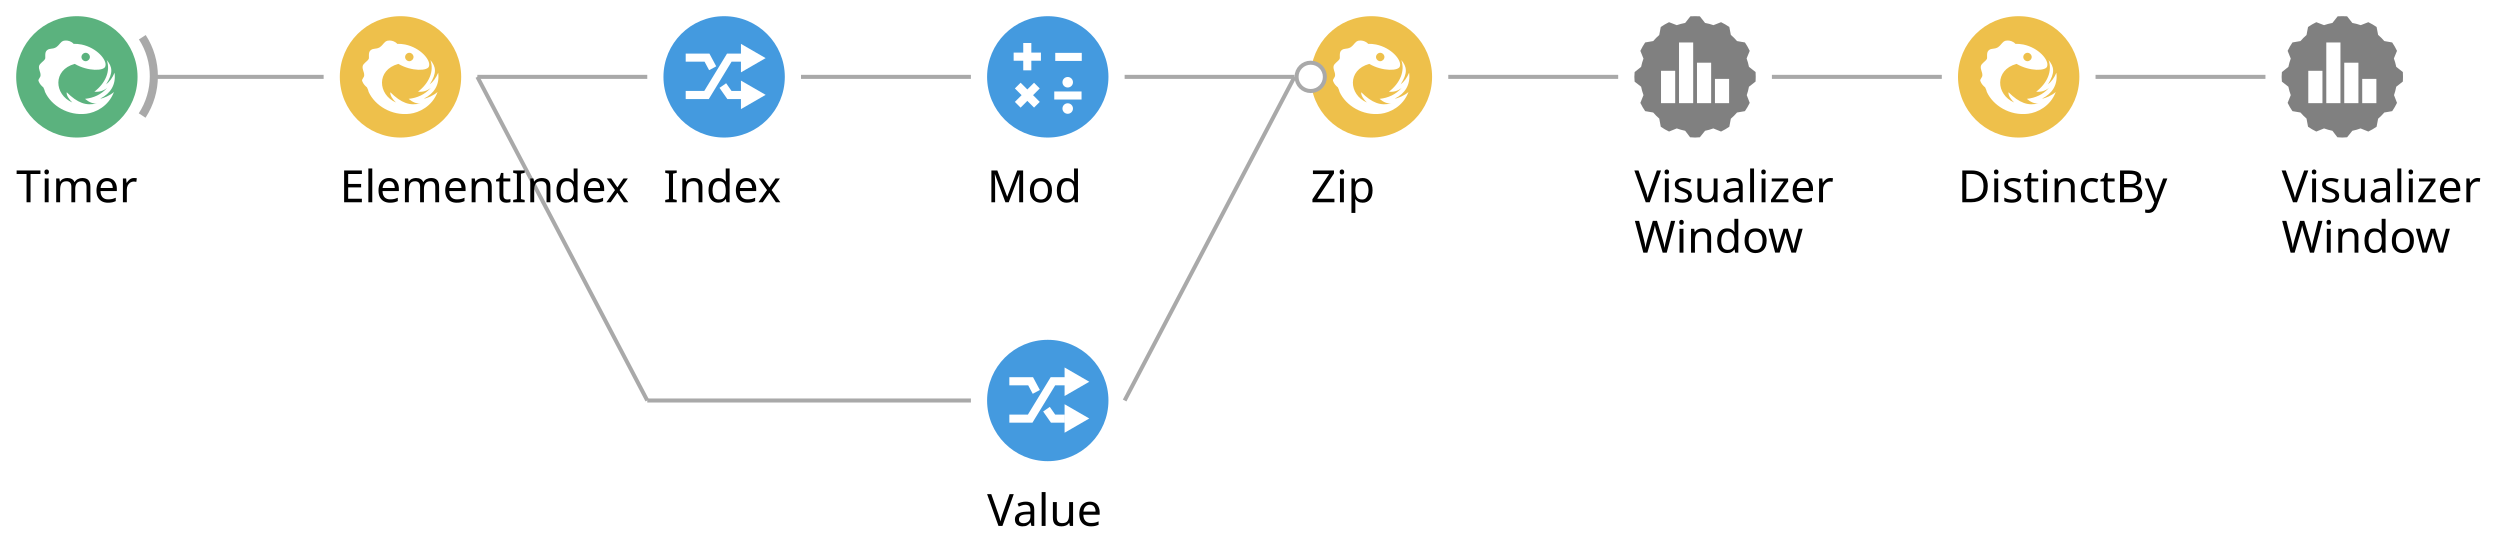
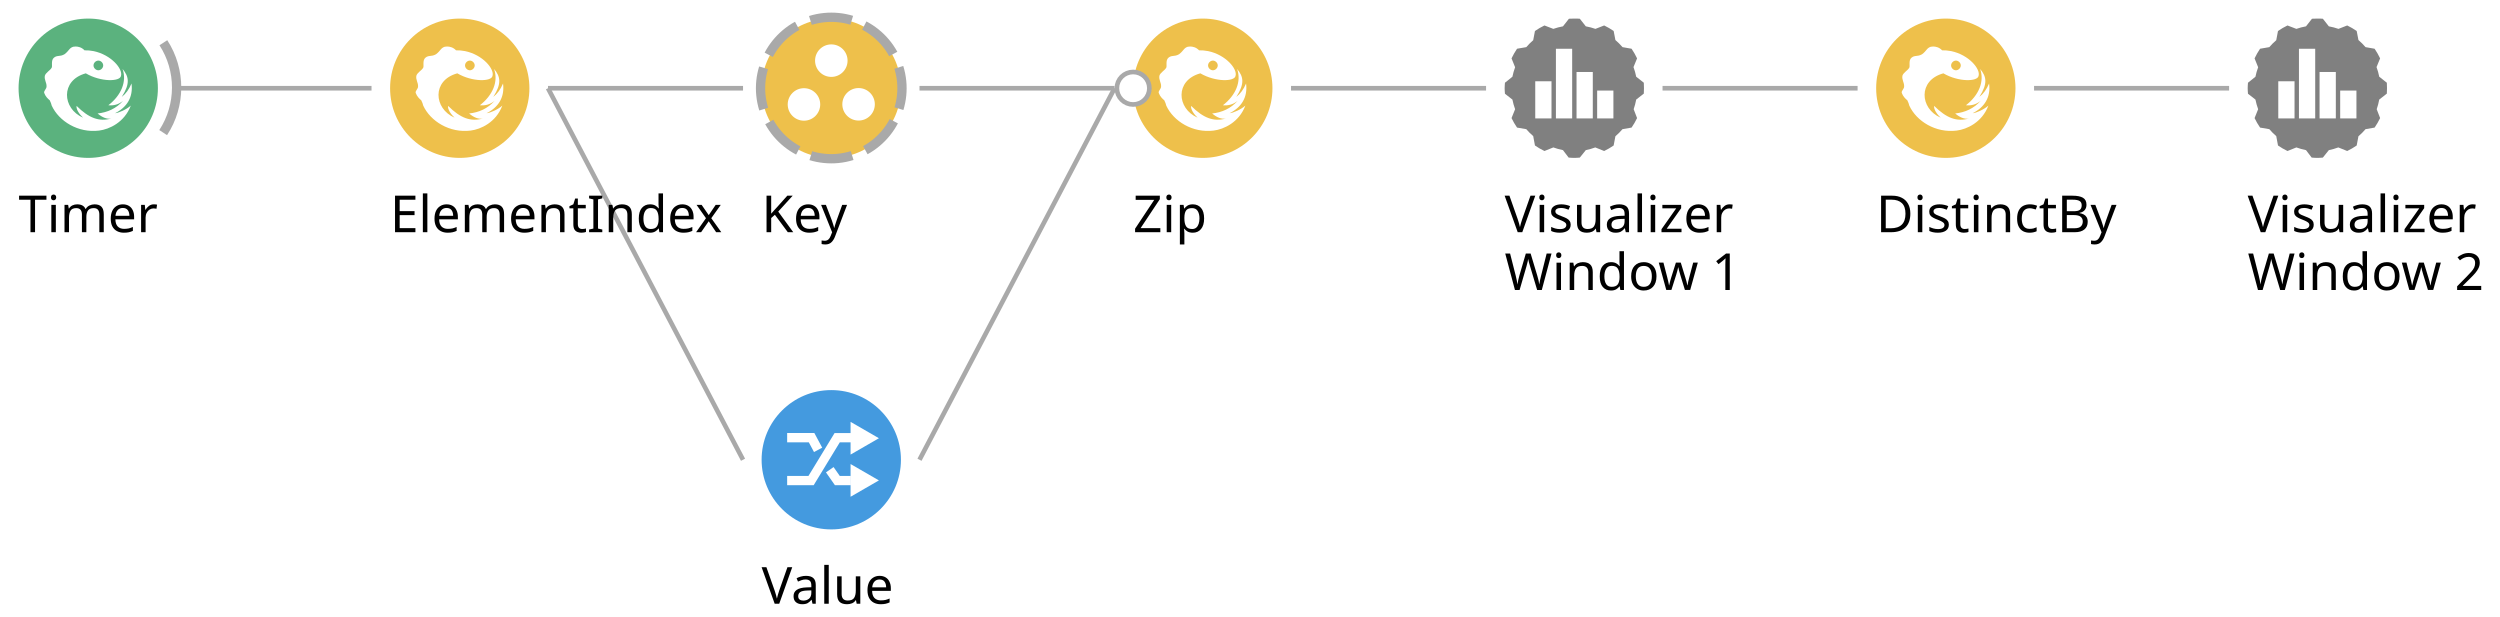
- <svg xmlns="http://www.w3.org/2000/svg" width="617.979" height="132.825" id="SvgGdi_output">
+ <svg xmlns="http://www.w3.org/2000/svg" width="538.333" height="132.825" id="SvgGdi_output">
  <style>text { fill: #000; } @media (prefers-color-scheme: dark) { text { fill: #eee; } }</style>
  <rect id="background" height="100.00%" style="fill:none;" width="100.00%" y="0.00" x="0.00" />
  <g style="shape-rendering:auto;" id="root_group">
-     <line y1="19.00" style="stroke:rgb(169,169,169);fill:none;stroke-linecap:butt;stroke-miterlimit:9;opacity:1;stroke-width:1;stroke-linejoin:miter;" id="2" x2="560.00" y2="19.00" x1="518.00" />
-     <line y1="19.00" style="stroke:rgb(169,169,169);fill:none;stroke-linecap:butt;stroke-miterlimit:9;opacity:1;stroke-width:1;stroke-linejoin:miter;" id="3" x2="480.00" y2="19.00" x1="438.00" />
-     <line y1="19.00" style="stroke:rgb(169,169,169);fill:none;stroke-linecap:butt;stroke-miterlimit:9;opacity:1;stroke-width:1;stroke-linejoin:miter;" id="4" x2="400.00" y2="19.00" x1="358.00" />
-     <line y1="19.00" style="stroke:rgb(169,169,169);fill:none;stroke-linecap:butt;stroke-miterlimit:9;opacity:1;stroke-width:1;stroke-linejoin:miter;" id="5" x2="320.00" y2="19.00" x1="278.00" />
-     <line y1="99.00" style="stroke:rgb(169,169,169);fill:none;stroke-linecap:butt;stroke-miterlimit:9;opacity:1;stroke-width:1;stroke-linejoin:miter;" id="6" x2="320.00" y2="19.00" x1="278.00" />
-     <line y1="19.00" style="stroke:rgb(169,169,169);fill:none;stroke-linecap:butt;stroke-miterlimit:9;opacity:1;stroke-width:1;stroke-linejoin:miter;" id="7" x2="240.00" y2="19.00" x1="198.00" />
-     <line y1="99.00" style="stroke:rgb(169,169,169);fill:none;stroke-linecap:butt;stroke-miterlimit:9;opacity:1;stroke-width:1;stroke-linejoin:miter;" id="8" x2="240.00" y2="99.00" x1="198.00" />
-     <line y1="19.00" style="stroke:rgb(169,169,169);fill:none;stroke-linecap:butt;stroke-miterlimit:9;opacity:1;stroke-width:1;stroke-linejoin:miter;" id="9" x2="160.00" y2="19.00" x1="118.00" />
-     <line y1="19.00" style="stroke:rgb(169,169,169);fill:none;stroke-linecap:butt;stroke-miterlimit:9;opacity:1;stroke-width:1;stroke-linejoin:miter;" id="10" x2="160.00" y2="99.00" x1="118.00" />
-     <line y1="19.00" style="stroke:rgb(169,169,169);fill:none;stroke-linecap:butt;stroke-miterlimit:9;opacity:1;stroke-width:1;stroke-linejoin:miter;" id="11" x2="80.00" y2="19.00" x1="38.00" />
-     <path d="M 15 0 C 15.401 0 15.794 0 16.187 0.033 L 17.476 1.671 C 18.195 1.804 18.878 1.977 19.552 2.218 L 21.429 1.483 C 22.14 1.823 22.829 2.227 23.473 2.67 L 23.849 4.621 C 24.395 5.087 24.913 5.605 25.379 6.151 L 27.33 6.494 C 27.773 7.138 28.177 7.861 28.517 8.571 L 27.746 10.448 C 27.987 11.122 28.196 11.805 28.329 12.523 L 29.967 13.813 C 29.998 14.206 30 14.599 30 15 30 15.392 29.997 15.769 29.967 16.154 L 28.329 17.44 C 28.198 18.146 28.017 18.852 27.782 19.516 L 28.517 21.429 C 28.176 22.143 27.775 22.826 27.33 23.473 L 25.379 23.813 C 24.913 24.358 24.395 24.877 23.849 25.342 L 23.473 27.33 C 22.828 27.774 22.14 28.177 21.429 28.517 L 19.516 27.746 C 18.851 27.982 18.184 28.198 17.476 28.329 L 16.187 29.934 C 15.793 29.965 15.401 30 15 30 14.599 30 14.173 29.966 13.78 29.934 L 12.56 28.329 C 11.862 28.2 11.141 27.977 10.484 27.746 L 8.571 28.517 C 7.856 28.176 7.174 27.776 6.527 27.33 L 6.151 25.306 C 5.617 24.848 5.114 24.348 4.658 23.813 L 2.67 23.473 C 2.225 22.826 1.824 22.143 1.483 21.429 L 2.254 19.516 C 2.023 18.859 1.8 18.138 1.671 17.44 L 0.066 16.187 C 0.035 15.794 -9.272993E-05 15.401 -9.272993E-05 15 -9.272993E-05 14.599 0.035 14.206 0.066 13.813 L 1.671 12.524 C 1.802 11.816 2.019 11.149 2.254 10.484 L 1.483 8.571 C 1.823 7.861 2.227 7.138 2.67 6.494 L 4.658 6.151 C 5.114 5.616 5.617 5.116 6.151 4.658 L 6.527 2.67 C 7.174 2.225 7.857 1.824 8.571 1.483 L 10.484 2.218 C 11.148 1.983 11.854 1.802 12.56 1.671 L 13.846 0.033 C 14.231 0.003 14.608 -0 15 -0 z " style="stroke:none;fill-rule:evenodd;opacity:1;fill:rgb(128,128,128);" transform="matrix(1.00 0.00 0.00 1.00 564.00 4.00 ) " id="44" />
-     <rect id="51" height="8.00" style="stroke:none;opacity:1;fill:rgb(255,255,255);" transform="matrix(1.00 0.00 0.00 1.00 564.00 4.00 ) " width="3.50" y="13.50" x="6.59" />
-     <rect id="52" height="15.00" style="stroke:none;opacity:1;fill:rgb(255,255,255);" transform="matrix(1.00 0.00 0.00 1.00 564.00 4.00 ) " width="3.50" y="6.50" x="11.04" />
-     <rect id="53" height="10.00" style="stroke:none;opacity:1;fill:rgb(255,255,255);" transform="matrix(1.00 0.00 0.00 1.00 564.00 4.00 ) " width="3.50" y="11.50" x="15.48" />
-     <rect id="54" height="6.00" style="stroke:none;opacity:1;fill:rgb(255,255,255);" transform="matrix(1.00 0.00 0.00 1.00 564.00 4.00 ) " width="3.50" y="15.50" x="19.92" />
-     <text id="55" transform="matrix(1.00 0.00 0.00 1.00 0.00 0.00 ) " x="564.00px" y="39.00px" style="stroke:none;clip-path:url(#57_text_clipper);font-family:Microsoft Sans Serif;font-size:8.25pt;opacity:1;">
-       <tspan dy="8.25pt" id="59">Visualizer</tspan>
+     <line y1="19.00" style="stroke:rgb(169,169,169);fill:none;stroke-linecap:butt;stroke-miterlimit:9;opacity:1;stroke-width:1;stroke-linejoin:miter;" id="2" x2="480.00" y2="19.00" x1="438.00" />
+     <line y1="19.00" style="stroke:rgb(169,169,169);fill:none;stroke-linecap:butt;stroke-miterlimit:9;opacity:1;stroke-width:1;stroke-linejoin:miter;" id="3" x2="400.00" y2="19.00" x1="358.00" />
+     <line y1="19.00" style="stroke:rgb(169,169,169);fill:none;stroke-linecap:butt;stroke-miterlimit:9;opacity:1;stroke-width:1;stroke-linejoin:miter;" id="4" x2="320.00" y2="19.00" x1="278.00" />
+     <line y1="19.00" style="stroke:rgb(169,169,169);fill:none;stroke-linecap:butt;stroke-miterlimit:9;opacity:1;stroke-width:1;stroke-linejoin:miter;" id="5" x2="240.00" y2="19.00" x1="198.00" />
+     <line y1="99.00" style="stroke:rgb(169,169,169);fill:none;stroke-linecap:butt;stroke-miterlimit:9;opacity:1;stroke-width:1;stroke-linejoin:miter;" id="6" x2="240.00" y2="19.00" x1="198.00" />
+     <line y1="19.00" style="stroke:rgb(169,169,169);fill:none;stroke-linecap:butt;stroke-miterlimit:9;opacity:1;stroke-width:1;stroke-linejoin:miter;" id="7" x2="160.00" y2="19.00" x1="118.00" />
+     <line y1="19.00" style="stroke:rgb(169,169,169);fill:none;stroke-linecap:butt;stroke-miterlimit:9;opacity:1;stroke-width:1;stroke-linejoin:miter;" id="8" x2="160.00" y2="99.00" x1="118.00" />
+     <line y1="19.00" style="stroke:rgb(169,169,169);fill:none;stroke-linecap:butt;stroke-miterlimit:9;opacity:1;stroke-width:1;stroke-linejoin:miter;" id="9" x2="80.00" y2="19.00" x1="38.00" />
+     <path d="M 15 0 C 15.401 0 15.794 0 16.187 0.033 L 17.476 1.671 C 18.195 1.804 18.878 1.977 19.552 2.218 L 21.429 1.483 C 22.14 1.823 22.829 2.227 23.473 2.67 L 23.849 4.621 C 24.395 5.087 24.913 5.605 25.379 6.151 L 27.33 6.494 C 27.773 7.138 28.177 7.861 28.517 8.571 L 27.746 10.448 C 27.987 11.122 28.196 11.805 28.329 12.523 L 29.967 13.813 C 29.998 14.206 30 14.599 30 15 30 15.392 29.997 15.769 29.967 16.154 L 28.329 17.44 C 28.198 18.146 28.017 18.852 27.782 19.516 L 28.517 21.429 C 28.176 22.143 27.775 22.826 27.33 23.473 L 25.379 23.813 C 24.913 24.358 24.395 24.877 23.849 25.342 L 23.473 27.33 C 22.828 27.774 22.14 28.177 21.429 28.517 L 19.516 27.746 C 18.851 27.982 18.184 28.198 17.476 28.329 L 16.187 29.934 C 15.793 29.965 15.401 30 15 30 14.599 30 14.173 29.966 13.78 29.934 L 12.56 28.329 C 11.862 28.2 11.141 27.977 10.484 27.746 L 8.571 28.517 C 7.856 28.176 7.174 27.776 6.527 27.33 L 6.151 25.306 C 5.617 24.848 5.114 24.348 4.658 23.813 L 2.67 23.473 C 2.225 22.826 1.824 22.143 1.483 21.429 L 2.254 19.516 C 2.023 18.859 1.8 18.138 1.671 17.44 L 0.066 16.187 C 0.035 15.794 -9.272993E-05 15.401 -9.272993E-05 15 -9.272993E-05 14.599 0.035 14.206 0.066 13.813 L 1.671 12.524 C 1.802 11.816 2.019 11.149 2.254 10.484 L 1.483 8.571 C 1.823 7.861 2.227 7.138 2.67 6.494 L 4.658 6.151 C 5.114 5.616 5.617 5.116 6.151 4.658 L 6.527 2.67 C 7.174 2.225 7.857 1.824 8.571 1.483 L 10.484 2.218 C 11.148 1.983 11.854 1.802 12.56 1.671 L 13.846 0.033 C 14.231 0.003 14.608 -0 15 -0 z " style="stroke:none;fill-rule:evenodd;opacity:1;fill:rgb(128,128,128);" transform="matrix(1.00 0.00 0.00 1.00 484.00 4.00 ) " id="42" />
+     <rect id="49" height="8.00" style="stroke:none;opacity:1;fill:rgb(255,255,255);" transform="matrix(1.00 0.00 0.00 1.00 484.00 4.00 ) " width="3.50" y="13.50" x="6.59" />
+     <rect id="50" height="15.00" style="stroke:none;opacity:1;fill:rgb(255,255,255);" transform="matrix(1.00 0.00 0.00 1.00 484.00 4.00 ) " width="3.50" y="6.50" x="11.04" />
+     <rect id="51" height="10.00" style="stroke:none;opacity:1;fill:rgb(255,255,255);" transform="matrix(1.00 0.00 0.00 1.00 484.00 4.00 ) " width="3.50" y="11.50" x="15.48" />
+     <rect id="52" height="6.00" style="stroke:none;opacity:1;fill:rgb(255,255,255);" transform="matrix(1.00 0.00 0.00 1.00 484.00 4.00 ) " width="3.50" y="15.50" x="19.92" />
+     <text id="53" transform="matrix(1.00 0.00 0.00 1.00 0.00 0.00 ) " x="484.00px" y="39.00px" style="stroke:none;clip-path:url(#55_text_clipper);font-family:Microsoft Sans Serif;font-size:8.25pt;opacity:1;">
+       <tspan dy="8.25pt" id="57">Visualizer</tspan>
    </text>
-     <text id="61" transform="matrix(1.00 0.00 0.00 1.00 0.00 0.00 ) " x="564.00px" y="51.45px" style="stroke:none;clip-path:url(#63_text_clipper);font-family:Microsoft Sans Serif;font-size:8.25pt;opacity:1;">
-       <tspan dy="8.25pt" id="65">Window</tspan>
+     <text id="59" transform="matrix(1.00 0.00 0.00 1.00 0.00 0.00 ) " x="484.00px" y="51.45px" style="stroke:none;clip-path:url(#61_text_clipper);font-family:Microsoft Sans Serif;font-size:8.25pt;opacity:1;">
+       <tspan dy="8.25pt" id="63">Window 2</tspan>
    </text>
-     <ellipse id="69" cy="15.00" cx="15.00" transform="matrix(1.00 0.00 0.00 1.00 484.00 4.00 ) " rx="15.00" ry="15.00" style="stroke:none;opacity:1;fill:rgb(238,192,75);" />
-     <path d="M 12.246 6.014 12.246 6.02 C 12.058 6.02 11.895 6.04 11.767 6.066 10.869 6.353 10.896 6.934 9.877 7.686 8.863 8.264 8.353 7.82 7.615 8.42 6.878 9.016 7.393 10.383 7.084 10.648 6.777 11.18 5.826 11.655 5.652 12.326 5.509 13.185 6.042 13.797 6.021 14.533 6.083 15.146 5.411 15.495 5.508 15.992 5.797 16.804 6.354 17.292 6.617 17.518 6.663 17.55 6.7 17.599 6.715 17.602 6.791 17.792 6.859 17.986 6.955 18.166 6.95 18.14 6.949 18.114 6.943 18.088 6.998 18.305 7.055 18.524 7.133 18.738 8.683 22.099 12.814 24.686 17.342 24.117 19.541 23.848 22.824 22.332 24.166 18.738 23.22 19.587 21.532 20.324 20.777 20.381 23.33 19.105 24.707 16.937 24.32 13.975 23.792 15.233 23.093 16.201 22.221 16.865 24.075 13.976 23.757 12.481 22.385 10.84 23.366 13.539 22.097 16.534 19.332 18.664 20.452 18.785 21.517 18.516 22.502 17.713 21.013 19.374 19.15 20.208 17.014 20.436 18.034 21.303 19.018 21.695 19.959 21.527 17.345 22.249 15.155 21.454 12.49 18.801 12.351 19.515 13.105 20.628 13.883 21.338 9.373 19.383 8.976 13.296 14.469 11.793 14.472 11.793 14.475 11.794 14.478 11.793 17.75 13.707 21.865 13.581 22.051 12.344 22.509 10.861 19.965 7.805 16.162 7.008 15.462 6.871 14.792 6.817 14.154 6.836 14.167 6.836 14.179 6.836 14.191 6.826 13.584 6.177 12.81 6.012 12.246 6.014 z M 17.178 9.047 C 17.724 9.047 18.223 9.544 18.223 10.09 18.223 10.636 17.724 11.133 17.178 11.133 16.632 11.133 16.135 10.636 16.135 10.09 16.135 9.544 16.632 9.047 17.178 9.047 z " style="stroke:none;fill-rule:evenodd;opacity:1;fill:rgb(255,255,255);" transform="matrix(1.00 0.00 0.00 1.00 484.00 4.00 ) " id="72" />
-     <text id="73" transform="matrix(1.00 0.00 0.00 1.00 0.00 0.00 ) " x="484.00px" y="39.00px" style="stroke:none;clip-path:url(#75_text_clipper);font-family:Microsoft Sans Serif;font-size:8.25pt;opacity:1;">
-       <tspan dy="8.25pt" id="77">DistinctBy</tspan>
+     <ellipse id="67" cy="15.00" cx="15.00" transform="matrix(1.00 0.00 0.00 1.00 404.00 4.00 ) " rx="15.00" ry="15.00" style="stroke:none;opacity:1;fill:rgb(238,192,75);" />
+     <path d="M 12.246 6.014 12.246 6.02 C 12.058 6.02 11.895 6.04 11.767 6.066 10.869 6.353 10.896 6.934 9.877 7.686 8.863 8.264 8.353 7.82 7.615 8.42 6.878 9.016 7.393 10.383 7.084 10.648 6.777 11.18 5.826 11.655 5.652 12.326 5.509 13.185 6.042 13.797 6.021 14.533 6.083 15.146 5.411 15.495 5.508 15.992 5.797 16.804 6.354 17.292 6.617 17.518 6.663 17.55 6.7 17.599 6.715 17.602 6.791 17.792 6.859 17.986 6.955 18.166 6.95 18.14 6.949 18.114 6.943 18.088 6.998 18.305 7.055 18.524 7.133 18.738 8.683 22.099 12.814 24.686 17.342 24.117 19.541 23.848 22.824 22.332 24.166 18.738 23.22 19.587 21.532 20.324 20.777 20.381 23.33 19.105 24.707 16.937 24.32 13.975 23.792 15.233 23.093 16.201 22.221 16.865 24.075 13.976 23.757 12.481 22.385 10.84 23.366 13.539 22.097 16.534 19.332 18.664 20.452 18.785 21.517 18.516 22.502 17.713 21.013 19.374 19.15 20.208 17.014 20.436 18.034 21.303 19.018 21.695 19.959 21.527 17.345 22.249 15.155 21.454 12.49 18.801 12.351 19.515 13.105 20.628 13.883 21.338 9.373 19.383 8.976 13.296 14.469 11.793 14.472 11.793 14.475 11.794 14.478 11.793 17.75 13.707 21.865 13.581 22.051 12.344 22.509 10.861 19.965 7.805 16.162 7.008 15.462 6.871 14.792 6.817 14.154 6.836 14.167 6.836 14.179 6.836 14.191 6.826 13.584 6.177 12.81 6.012 12.246 6.014 z M 17.178 9.047 C 17.724 9.047 18.223 9.544 18.223 10.09 18.223 10.636 17.724 11.133 17.178 11.133 16.632 11.133 16.135 10.636 16.135 10.09 16.135 9.544 16.632 9.047 17.178 9.047 z " style="stroke:none;fill-rule:evenodd;opacity:1;fill:rgb(255,255,255);" transform="matrix(1.00 0.00 0.00 1.00 404.00 4.00 ) " id="70" />
+     <text id="71" transform="matrix(1.00 0.00 0.00 1.00 0.00 0.00 ) " x="404.00px" y="39.00px" style="stroke:none;clip-path:url(#73_text_clipper);font-family:Microsoft Sans Serif;font-size:8.25pt;opacity:1;">
+       <tspan dy="8.25pt" id="75">DistinctBy</tspan>
    </text>
-     <path d="M 15 0 C 15.401 0 15.794 0 16.187 0.033 L 17.476 1.671 C 18.195 1.804 18.878 1.977 19.552 2.218 L 21.429 1.483 C 22.14 1.823 22.829 2.227 23.473 2.67 L 23.849 4.621 C 24.395 5.087 24.913 5.605 25.379 6.151 L 27.33 6.494 C 27.773 7.138 28.177 7.861 28.517 8.571 L 27.746 10.448 C 27.987 11.122 28.196 11.805 28.329 12.523 L 29.967 13.813 C 29.998 14.206 30 14.599 30 15 30 15.392 29.997 15.769 29.967 16.154 L 28.329 17.44 C 28.198 18.146 28.017 18.852 27.782 19.516 L 28.517 21.429 C 28.176 22.143 27.775 22.826 27.33 23.473 L 25.379 23.813 C 24.913 24.358 24.395 24.877 23.849 25.342 L 23.473 27.33 C 22.828 27.774 22.14 28.177 21.429 28.517 L 19.516 27.746 C 18.851 27.982 18.184 28.198 17.476 28.329 L 16.187 29.934 C 15.793 29.965 15.401 30 15 30 14.599 30 14.173 29.966 13.78 29.934 L 12.56 28.329 C 11.862 28.2 11.141 27.977 10.484 27.746 L 8.571 28.517 C 7.856 28.176 7.174 27.776 6.527 27.33 L 6.151 25.306 C 5.617 24.848 5.114 24.348 4.658 23.813 L 2.67 23.473 C 2.225 22.826 1.824 22.143 1.483 21.429 L 2.254 19.516 C 2.023 18.859 1.8 18.138 1.671 17.44 L 0.066 16.187 C 0.035 15.794 -9.272993E-05 15.401 -9.272993E-05 15 -9.272993E-05 14.599 0.035 14.206 0.066 13.813 L 1.671 12.524 C 1.802 11.816 2.019 11.149 2.254 10.484 L 1.483 8.571 C 1.823 7.861 2.227 7.138 2.67 6.494 L 4.658 6.151 C 5.114 5.616 5.617 5.116 6.151 4.658 L 6.527 2.67 C 7.174 2.225 7.857 1.824 8.571 1.483 L 10.484 2.218 C 11.148 1.983 11.854 1.802 12.56 1.671 L 13.846 0.033 C 14.231 0.003 14.608 -0 15 -0 z " style="stroke:none;fill-rule:evenodd;opacity:1;fill:rgb(128,128,128);" transform="matrix(1.00 0.00 0.00 1.00 404.00 4.00 ) " id="79" />
-     <rect id="80" height="8.00" style="stroke:none;opacity:1;fill:rgb(255,255,255);" transform="matrix(1.00 0.00 0.00 1.00 404.00 4.00 ) " width="3.50" y="13.50" x="6.59" />
-     <rect id="81" height="15.00" style="stroke:none;opacity:1;fill:rgb(255,255,255);" transform="matrix(1.00 0.00 0.00 1.00 404.00 4.00 ) " width="3.50" y="6.50" x="11.04" />
-     <rect id="82" height="10.00" style="stroke:none;opacity:1;fill:rgb(255,255,255);" transform="matrix(1.00 0.00 0.00 1.00 404.00 4.00 ) " width="3.50" y="11.50" x="15.48" />
-     <rect id="83" height="6.00" style="stroke:none;opacity:1;fill:rgb(255,255,255);" transform="matrix(1.00 0.00 0.00 1.00 404.00 4.00 ) " width="3.50" y="15.50" x="19.92" />
-     <text id="84" transform="matrix(1.00 0.00 0.00 1.00 0.00 0.00 ) " x="404.00px" y="39.00px" style="stroke:none;clip-path:url(#86_text_clipper);font-family:Microsoft Sans Serif;font-size:8.25pt;opacity:1;">
-       <tspan dy="8.25pt" id="88">Visualizer</tspan>
+     <path d="M 15 0 C 15.401 0 15.794 0 16.187 0.033 L 17.476 1.671 C 18.195 1.804 18.878 1.977 19.552 2.218 L 21.429 1.483 C 22.14 1.823 22.829 2.227 23.473 2.67 L 23.849 4.621 C 24.395 5.087 24.913 5.605 25.379 6.151 L 27.33 6.494 C 27.773 7.138 28.177 7.861 28.517 8.571 L 27.746 10.448 C 27.987 11.122 28.196 11.805 28.329 12.523 L 29.967 13.813 C 29.998 14.206 30 14.599 30 15 30 15.392 29.997 15.769 29.967 16.154 L 28.329 17.44 C 28.198 18.146 28.017 18.852 27.782 19.516 L 28.517 21.429 C 28.176 22.143 27.775 22.826 27.33 23.473 L 25.379 23.813 C 24.913 24.358 24.395 24.877 23.849 25.342 L 23.473 27.33 C 22.828 27.774 22.14 28.177 21.429 28.517 L 19.516 27.746 C 18.851 27.982 18.184 28.198 17.476 28.329 L 16.187 29.934 C 15.793 29.965 15.401 30 15 30 14.599 30 14.173 29.966 13.78 29.934 L 12.56 28.329 C 11.862 28.2 11.141 27.977 10.484 27.746 L 8.571 28.517 C 7.856 28.176 7.174 27.776 6.527 27.33 L 6.151 25.306 C 5.617 24.848 5.114 24.348 4.658 23.813 L 2.67 23.473 C 2.225 22.826 1.824 22.143 1.483 21.429 L 2.254 19.516 C 2.023 18.859 1.8 18.138 1.671 17.44 L 0.066 16.187 C 0.035 15.794 -9.272993E-05 15.401 -9.272993E-05 15 -9.272993E-05 14.599 0.035 14.206 0.066 13.813 L 1.671 12.524 C 1.802 11.816 2.019 11.149 2.254 10.484 L 1.483 8.571 C 1.823 7.861 2.227 7.138 2.67 6.494 L 4.658 6.151 C 5.114 5.616 5.617 5.116 6.151 4.658 L 6.527 2.67 C 7.174 2.225 7.857 1.824 8.571 1.483 L 10.484 2.218 C 11.148 1.983 11.854 1.802 12.56 1.671 L 13.846 0.033 C 14.231 0.003 14.608 -0 15 -0 z " style="stroke:none;fill-rule:evenodd;opacity:1;fill:rgb(128,128,128);" transform="matrix(1.00 0.00 0.00 1.00 324.00 4.00 ) " id="77" />
+     <rect id="78" height="8.00" style="stroke:none;opacity:1;fill:rgb(255,255,255);" transform="matrix(1.00 0.00 0.00 1.00 324.00 4.00 ) " width="3.50" y="13.50" x="6.59" />
+     <rect id="79" height="15.00" style="stroke:none;opacity:1;fill:rgb(255,255,255);" transform="matrix(1.00 0.00 0.00 1.00 324.00 4.00 ) " width="3.50" y="6.50" x="11.04" />
+     <rect id="80" height="10.00" style="stroke:none;opacity:1;fill:rgb(255,255,255);" transform="matrix(1.00 0.00 0.00 1.00 324.00 4.00 ) " width="3.50" y="11.50" x="15.48" />
+     <rect id="81" height="6.00" style="stroke:none;opacity:1;fill:rgb(255,255,255);" transform="matrix(1.00 0.00 0.00 1.00 324.00 4.00 ) " width="3.50" y="15.50" x="19.92" />
+     <text id="82" transform="matrix(1.00 0.00 0.00 1.00 0.00 0.00 ) " x="324.00px" y="39.00px" style="stroke:none;clip-path:url(#84_text_clipper);font-family:Microsoft Sans Serif;font-size:8.25pt;opacity:1;">
+       <tspan dy="8.25pt" id="86">Visualizer</tspan>
    </text>
-     <text id="90" transform="matrix(1.00 0.00 0.00 1.00 0.00 0.00 ) " x="404.00px" y="51.45px" style="stroke:none;clip-path:url(#92_text_clipper);font-family:Microsoft Sans Serif;font-size:8.25pt;opacity:1;">
-       <tspan dy="8.25pt" id="94">Window</tspan>
+     <text id="88" transform="matrix(1.00 0.00 0.00 1.00 0.00 0.00 ) " x="324.00px" y="51.45px" style="stroke:none;clip-path:url(#90_text_clipper);font-family:Microsoft Sans Serif;font-size:8.25pt;opacity:1;">
+       <tspan dy="8.25pt" id="92">Window 1</tspan>
    </text>
-     <ellipse id="96" cy="15.00" cx="15.00" transform="matrix(1.00 0.00 0.00 1.00 324.00 4.00 ) " rx="15.00" ry="15.00" style="stroke:none;opacity:1;fill:rgb(238,192,75);" />
-     <path d="M 12.246 6.014 12.246 6.02 C 12.058 6.02 11.895 6.04 11.767 6.066 10.869 6.353 10.896 6.934 9.877 7.686 8.863 8.264 8.353 7.82 7.615 8.42 6.878 9.016 7.393 10.383 7.084 10.648 6.777 11.18 5.826 11.655 5.652 12.326 5.509 13.185 6.042 13.797 6.021 14.533 6.083 15.146 5.411 15.495 5.508 15.992 5.797 16.804 6.354 17.292 6.617 17.518 6.663 17.55 6.7 17.599 6.715 17.602 6.791 17.792 6.859 17.986 6.955 18.166 6.95 18.14 6.949 18.114 6.943 18.088 6.998 18.305 7.055 18.524 7.133 18.738 8.683 22.099 12.814 24.686 17.342 24.117 19.541 23.848 22.824 22.332 24.166 18.738 23.22 19.587 21.532 20.324 20.777 20.381 23.33 19.105 24.707 16.937 24.32 13.975 23.792 15.233 23.093 16.201 22.221 16.865 24.075 13.976 23.757 12.481 22.385 10.84 23.366 13.539 22.097 16.534 19.332 18.664 20.452 18.785 21.517 18.516 22.502 17.713 21.013 19.374 19.15 20.208 17.014 20.436 18.034 21.303 19.018 21.695 19.959 21.527 17.345 22.249 15.155 21.454 12.49 18.801 12.351 19.515 13.105 20.628 13.883 21.338 9.373 19.383 8.976 13.296 14.469 11.793 14.472 11.793 14.475 11.794 14.478 11.793 17.75 13.707 21.865 13.581 22.051 12.344 22.509 10.861 19.965 7.805 16.162 7.008 15.462 6.871 14.792 6.817 14.154 6.836 14.167 6.836 14.179 6.836 14.191 6.826 13.584 6.177 12.81 6.012 12.246 6.014 z M 17.178 9.047 C 17.724 9.047 18.223 9.544 18.223 10.09 18.223 10.636 17.724 11.133 17.178 11.133 16.632 11.133 16.135 10.636 16.135 10.09 16.135 9.544 16.632 9.047 17.178 9.047 z " style="stroke:none;fill-rule:evenodd;opacity:1;fill:rgb(255,255,255);" transform="matrix(1.00 0.00 0.00 1.00 324.00 4.00 ) " id="97" />
-     <ellipse id="98" cy="19.00" cx="324.00" rx="3.00" ry="3.00" style="stroke:rgb(169,169,169);fill:none;stroke-linecap:butt;stroke-miterlimit:9;opacity:1;stroke-width:2;stroke-linejoin:miter;" />
-     <ellipse id="99" cy="19.00" cx="324.00" rx="3.00" ry="3.00" style="stroke:none;opacity:1;fill:rgb(255,255,255);" />
-     <text id="100" transform="matrix(1.00 0.00 0.00 1.00 0.00 0.00 ) " x="324.00px" y="39.00px" style="stroke:none;clip-path:url(#102_text_clipper);font-family:Microsoft Sans Serif;font-size:8.25pt;opacity:1;">
-       <tspan dy="8.25pt" id="104">Zip</tspan>
+     <ellipse id="94" cy="15.00" cx="15.00" transform="matrix(1.00 0.00 0.00 1.00 244.00 4.00 ) " rx="15.00" ry="15.00" style="stroke:none;opacity:1;fill:rgb(238,192,75);" />
+     <path d="M 12.246 6.014 12.246 6.02 C 12.058 6.02 11.895 6.04 11.767 6.066 10.869 6.353 10.896 6.934 9.877 7.686 8.863 8.264 8.353 7.82 7.615 8.42 6.878 9.016 7.393 10.383 7.084 10.648 6.777 11.18 5.826 11.655 5.652 12.326 5.509 13.185 6.042 13.797 6.021 14.533 6.083 15.146 5.411 15.495 5.508 15.992 5.797 16.804 6.354 17.292 6.617 17.518 6.663 17.55 6.7 17.599 6.715 17.602 6.791 17.792 6.859 17.986 6.955 18.166 6.95 18.14 6.949 18.114 6.943 18.088 6.998 18.305 7.055 18.524 7.133 18.738 8.683 22.099 12.814 24.686 17.342 24.117 19.541 23.848 22.824 22.332 24.166 18.738 23.22 19.587 21.532 20.324 20.777 20.381 23.33 19.105 24.707 16.937 24.32 13.975 23.792 15.233 23.093 16.201 22.221 16.865 24.075 13.976 23.757 12.481 22.385 10.84 23.366 13.539 22.097 16.534 19.332 18.664 20.452 18.785 21.517 18.516 22.502 17.713 21.013 19.374 19.15 20.208 17.014 20.436 18.034 21.303 19.018 21.695 19.959 21.527 17.345 22.249 15.155 21.454 12.49 18.801 12.351 19.515 13.105 20.628 13.883 21.338 9.373 19.383 8.976 13.296 14.469 11.793 14.472 11.793 14.475 11.794 14.478 11.793 17.75 13.707 21.865 13.581 22.051 12.344 22.509 10.861 19.965 7.805 16.162 7.008 15.462 6.871 14.792 6.817 14.154 6.836 14.167 6.836 14.179 6.836 14.191 6.826 13.584 6.177 12.81 6.012 12.246 6.014 z M 17.178 9.047 C 17.724 9.047 18.223 9.544 18.223 10.09 18.223 10.636 17.724 11.133 17.178 11.133 16.632 11.133 16.135 10.636 16.135 10.09 16.135 9.544 16.632 9.047 17.178 9.047 z " style="stroke:none;fill-rule:evenodd;opacity:1;fill:rgb(255,255,255);" transform="matrix(1.00 0.00 0.00 1.00 244.00 4.00 ) " id="95" />
+     <ellipse id="96" cy="19.00" cx="244.00" rx="3.00" ry="3.00" style="stroke:rgb(169,169,169);fill:none;stroke-linecap:butt;stroke-miterlimit:9;opacity:1;stroke-width:2;stroke-linejoin:miter;" />
+     <ellipse id="97" cy="19.00" cx="244.00" rx="3.00" ry="3.00" style="stroke:none;opacity:1;fill:rgb(255,255,255);" />
+     <text id="98" transform="matrix(1.00 0.00 0.00 1.00 0.00 0.00 ) " x="244.00px" y="39.00px" style="stroke:none;clip-path:url(#100_text_clipper);font-family:Microsoft Sans Serif;font-size:8.25pt;opacity:1;">
+       <tspan dy="8.25pt" id="102">Zip</tspan>
    </text>
-     <ellipse id="108" cy="15.00" cx="15.00" transform="matrix(1.00 0.00 0.00 1.00 244.00 4.00 ) " rx="15.00" ry="15.00" style="stroke:none;opacity:1;fill:rgb(68,154,223);" />
-     <path style="stroke:rgb(255,255,255);fill:none;stroke-linecap:butt;stroke-miterlimit:9;opacity:1;stroke-width:2;stroke-linejoin:miter;" transform="matrix(1.00 0.00 0.00 1.00 244.00 4.00 ) " id="113" d="M 16.849 10.062 23.403 10.062 M 16.604 19.608 23.351 19.608 M 12.307 17.162 7.572 21.897 M 7.577 17.152 12.317 21.892 M 6.564 10.005 13.309 10.005 M 9.937 6.629 9.937 13.381 " />
-     <ellipse id="114" cy="16.33" cx="19.93" transform="matrix(1.00 0.00 0.00 1.00 244.00 4.00 ) " rx="1.30" ry="1.30" style="stroke:none;opacity:1;fill:rgb(255,255,255);" />
-     <ellipse id="115" cy="22.83" cx="19.93" transform="matrix(1.00 0.00 0.00 1.00 244.00 4.00 ) " rx="1.30" ry="1.30" style="stroke:none;opacity:1;fill:rgb(255,255,255);" />
-     <text id="116" transform="matrix(1.00 0.00 0.00 1.00 0.00 0.00 ) " x="244.00px" y="39.00px" style="stroke:none;clip-path:url(#118_text_clipper);font-family:Microsoft Sans Serif;font-size:8.25pt;opacity:1;">
-       <tspan dy="8.25pt" id="120">Mod</tspan>
+     <ellipse id="104" cy="15.00" cx="15.00" transform="matrix(1.00 0.00 0.00 1.00 164.00 4.00 ) " rx="15.00" ry="15.00" style="stroke:none;opacity:1;fill:rgb(238,192,75);" />
+     <path style="stroke:rgb(169,169,169);fill:none;stroke-linecap:butt;stroke-miterlimit:9;opacity:1;stroke-width:2;stroke-linejoin:miter;" transform="matrix(1.00 0.00 0.00 1.00 164.00 4.00 ) " id="107" d="M 1.536 7.8 C 1.991 6.939 2.528 6.12 3.14 5.359 3.753 4.597 4.44 3.891 5.197 3.254 5.953 2.617 6.778 2.049 7.665 1.563 M 0.454 19.5 C 0.144 18.496 -0.057 17.483 -0.156 16.477 -0.255 15.47 -0.252 14.468 -0.153 13.484 -0.053 12.501 0.141 11.535 0.425 10.599 M 7.892 28.399 C 7.031 27.945 6.213 27.408 5.451 26.795 4.689 26.183 3.983 25.495 3.346 24.739 2.71 23.983 2.142 23.157 1.655 22.27 M 19.494 29.499 C 18.49 29.81 17.478 30.01 16.471 30.11 15.464 30.208 14.463 30.205 13.479 30.102 12.495 30.003 11.529 29.808 10.594 29.524 M 28.464 22.099 C 28.009 22.961 27.472 23.779 26.86 24.541 26.247 25.303 25.559 26.008 24.803 26.645 24.047 27.282 23.222 27.85 22.335 28.337 M 29.546 10.499 C 29.856 11.504 30.057 12.516 30.156 13.522 30.255 14.529 30.251 15.531 30.152 16.515 30.053 17.499 29.858 18.465 29.574 19.4 M 22.108 1.5 C 22.969 1.955 23.787 2.492 24.549 3.104 25.311 3.716 26.017 4.404 26.654 5.16 27.291 5.917 27.859 6.742 28.345 7.629 M 10.505 0.4 C 11.509 0.09 12.521 -0.111 13.528 -0.21 14.535 -0.309 15.536 -0.306 16.52 -0.21 17.504 -0.111 18.47 0.084 19.405 0.367 " />
+     <ellipse id="113" cy="9.06" cx="15.01" transform="matrix(1.00 0.00 0.00 1.00 164.00 4.00 ) " rx="3.50" ry="3.50" style="stroke:none;opacity:1;fill:rgb(255,255,255);" />
+     <ellipse id="114" cy="18.49" cx="9.12" transform="matrix(1.00 0.00 0.00 1.00 164.00 4.00 ) " rx="3.50" ry="3.50" style="stroke:none;opacity:1;fill:rgb(255,255,255);" />
+     <ellipse id="115" cy="18.46" cx="20.88" transform="matrix(1.00 0.00 0.00 1.00 164.00 4.00 ) " rx="3.50" ry="3.50" style="stroke:none;opacity:1;fill:rgb(255,255,255);" />
+     <text id="116" transform="matrix(1.00 0.00 0.00 1.00 0.00 0.00 ) " x="164.00px" y="39.00px" style="stroke:none;clip-path:url(#118_text_clipper);font-family:Microsoft Sans Serif;font-size:8.25pt;opacity:1;">
+       <tspan dy="8.25pt" id="120">Key</tspan>
    </text>
-     <ellipse id="122" cy="15.00" cx="15.00" transform="matrix(1.00 0.00 0.00 1.00 244.00 84.00 ) " rx="15.00" ry="15.00" style="stroke:none;opacity:1;fill:rgb(68,154,223);" />
-     <path d="M 19.156 13.888 19.156 10.365 19.156 6.841 25.259 10.365 22.207 12.126 z " style="stroke:none;fill-rule:evenodd;opacity:1;fill:rgb(255,255,255);" transform="matrix(1.00 0.00 0.00 1.00 244.00 84.00 ) " id="127" />
-     <path d="M 19.156 22.97 19.156 19.447 19.156 15.923 25.259 19.447 22.207 21.208 z " style="stroke:none;fill-rule:evenodd;opacity:1;fill:rgb(255,255,255);" transform="matrix(1.00 0.00 0.00 1.00 244.00 84.00 ) " id="128" />
-     <path d="M 5.5 19.484 10.649 19.484 16.274 10.248 19.373 10.248 M 14.677 17.148 16.309 19.483 19.22 19.483 M 5.5 10.244 10.759 10.244 12.165 12.871 " style="stroke:rgb(255,255,255);fill:none;stroke-linecap:butt;stroke-miterlimit:9;opacity:1;stroke-width:2;stroke-linejoin:miter;" transform="matrix(1.00 0.00 0.00 1.00 244.00 84.00 ) " id="129" />
-     <text id="130" transform="matrix(1.00 0.00 0.00 1.00 0.00 0.00 ) " x="244.00px" y="119.00px" style="stroke:none;clip-path:url(#132_text_clipper);font-family:Microsoft Sans Serif;font-size:8.25pt;opacity:1;">
-       <tspan dy="8.25pt" id="134">Value</tspan>
+     <ellipse id="124" cy="15.00" cx="15.00" transform="matrix(1.00 0.00 0.00 1.00 164.00 84.00 ) " rx="15.00" ry="15.00" style="stroke:none;opacity:1;fill:rgb(68,154,223);" />
+     <path style="stroke:none;fill-rule:evenodd;opacity:1;fill:rgb(255,255,255);" transform="matrix(1.00 0.00 0.00 1.00 164.00 84.00 ) " id="129" d="M 19.156 13.888 19.156 10.365 19.156 6.841 25.259 10.365 22.207 12.126 z " />
+     <path style="stroke:none;fill-rule:evenodd;opacity:1;fill:rgb(255,255,255);" transform="matrix(1.00 0.00 0.00 1.00 164.00 84.00 ) " id="130" d="M 19.156 22.97 19.156 19.447 19.156 15.923 25.259 19.447 22.207 21.208 z " />
+     <path transform="matrix(1.00 0.00 0.00 1.00 164.00 84.00 ) " id="131" style="stroke:rgb(255,255,255);fill:none;stroke-linecap:butt;stroke-miterlimit:9;opacity:1;stroke-width:2;stroke-linejoin:miter;" d="M 5.5 19.484 10.649 19.484 16.274 10.248 19.373 10.248 M 14.677 17.148 16.309 19.483 19.22 19.483 M 5.5 10.244 10.759 10.244 12.165 12.871 " />
+     <text id="132" transform="matrix(1.00 0.00 0.00 1.00 0.00 0.00 ) " x="164.00px" y="119.00px" style="stroke:none;clip-path:url(#134_text_clipper);font-family:Microsoft Sans Serif;font-size:8.25pt;opacity:1;">
+       <tspan dy="8.25pt" id="136">Value</tspan>
    </text>
-     <ellipse id="136" cy="15.00" cx="15.00" transform="matrix(1.00 0.00 0.00 1.00 164.00 4.00 ) " rx="15.00" ry="15.00" style="stroke:none;opacity:1;fill:rgb(68,154,223);" />
-     <path d="M 19.156 13.888 19.156 10.365 19.156 6.841 25.259 10.365 22.207 12.126 z " style="stroke:none;fill-rule:evenodd;opacity:1;fill:rgb(255,255,255);" transform="matrix(1.00 0.00 0.00 1.00 164.00 4.00 ) " id="137" />
-     <path d="M 19.156 22.97 19.156 19.447 19.156 15.923 25.259 19.447 22.207 21.208 z " style="stroke:none;fill-rule:evenodd;opacity:1;fill:rgb(255,255,255);" transform="matrix(1.00 0.00 0.00 1.00 164.00 4.00 ) " id="138" />
-     <path d="M 5.5 19.484 10.649 19.484 16.274 10.248 19.373 10.248 M 14.677 17.148 16.309 19.483 19.22 19.483 M 5.5 10.244 10.759 10.244 12.165 12.871 " style="stroke:rgb(255,255,255);fill:none;stroke-linecap:butt;stroke-miterlimit:9;opacity:1;stroke-width:2;stroke-linejoin:miter;" transform="matrix(1.00 0.00 0.00 1.00 164.00 4.00 ) " id="139" />
-     <text id="140" transform="matrix(1.00 0.00 0.00 1.00 0.00 0.00 ) " x="164.00px" y="39.00px" style="stroke:none;clip-path:url(#142_text_clipper);font-family:Microsoft Sans Serif;font-size:8.25pt;opacity:1;">
-       <tspan dy="8.25pt" id="144">Index</tspan>
+     <ellipse id="138" cy="15.00" cx="15.00" transform="matrix(1.00 0.00 0.00 1.00 84.00 4.00 ) " rx="15.00" ry="15.00" style="stroke:none;opacity:1;fill:rgb(238,192,75);" />
+     <path d="M 12.246 6.014 12.246 6.02 C 12.058 6.02 11.895 6.04 11.767 6.066 10.869 6.353 10.896 6.934 9.877 7.686 8.863 8.264 8.353 7.82 7.615 8.42 6.878 9.016 7.393 10.383 7.084 10.648 6.777 11.18 5.826 11.655 5.652 12.326 5.509 13.185 6.042 13.797 6.021 14.533 6.083 15.146 5.411 15.495 5.508 15.992 5.797 16.804 6.354 17.292 6.617 17.518 6.663 17.55 6.7 17.599 6.715 17.602 6.791 17.792 6.859 17.986 6.955 18.166 6.95 18.14 6.949 18.114 6.943 18.088 6.998 18.305 7.055 18.524 7.133 18.738 8.683 22.099 12.814 24.686 17.342 24.117 19.541 23.848 22.824 22.332 24.166 18.738 23.22 19.587 21.532 20.324 20.777 20.381 23.33 19.105 24.707 16.937 24.32 13.975 23.792 15.233 23.093 16.201 22.221 16.865 24.075 13.976 23.757 12.481 22.385 10.84 23.366 13.539 22.097 16.534 19.332 18.664 20.452 18.785 21.517 18.516 22.502 17.713 21.013 19.374 19.15 20.208 17.014 20.436 18.034 21.303 19.018 21.695 19.959 21.527 17.345 22.249 15.155 21.454 12.49 18.801 12.351 19.515 13.105 20.628 13.883 21.338 9.373 19.383 8.976 13.296 14.469 11.793 14.472 11.793 14.475 11.794 14.478 11.793 17.75 13.707 21.865 13.581 22.051 12.344 22.509 10.861 19.965 7.805 16.162 7.008 15.462 6.871 14.792 6.817 14.154 6.836 14.167 6.836 14.179 6.836 14.191 6.826 13.584 6.177 12.81 6.012 12.246 6.014 z M 17.178 9.047 C 17.724 9.047 18.223 9.544 18.223 10.09 18.223 10.636 17.724 11.133 17.178 11.133 16.632 11.133 16.135 10.636 16.135 10.09 16.135 9.544 16.632 9.047 17.178 9.047 z " style="stroke:none;fill-rule:evenodd;opacity:1;fill:rgb(255,255,255);" transform="matrix(1.00 0.00 0.00 1.00 84.00 4.00 ) " id="139" />
+     <text id="140" transform="matrix(1.00 0.00 0.00 1.00 0.00 0.00 ) " x="84.00px" y="39.00px" style="stroke:none;clip-path:url(#142_text_clipper);font-family:Microsoft Sans Serif;font-size:8.25pt;opacity:1;">
+       <tspan dy="8.25pt" id="144">ElementIndex</tspan>
    </text>
-     <line y1="99.00" style="stroke:rgb(169,169,169);fill:none;stroke-linecap:butt;stroke-miterlimit:9;opacity:1;stroke-width:1;stroke-linejoin:miter;" id="146" x2="198.00" y2="99.00" x1="160.00" />
-     <ellipse id="147" cy="15.00" cx="15.00" transform="matrix(1.00 0.00 0.00 1.00 84.00 4.00 ) " rx="15.00" ry="15.00" style="stroke:none;opacity:1;fill:rgb(238,192,75);" />
-     <path d="M 12.246 6.014 12.246 6.02 C 12.058 6.02 11.895 6.04 11.767 6.066 10.869 6.353 10.896 6.934 9.877 7.686 8.863 8.264 8.353 7.82 7.615 8.42 6.878 9.016 7.393 10.383 7.084 10.648 6.777 11.18 5.826 11.655 5.652 12.326 5.509 13.185 6.042 13.797 6.021 14.533 6.083 15.146 5.411 15.495 5.508 15.992 5.797 16.804 6.354 17.292 6.617 17.518 6.663 17.55 6.7 17.599 6.715 17.602 6.791 17.792 6.859 17.986 6.955 18.166 6.95 18.14 6.949 18.114 6.943 18.088 6.998 18.305 7.055 18.524 7.133 18.738 8.683 22.099 12.814 24.686 17.342 24.117 19.541 23.848 22.824 22.332 24.166 18.738 23.22 19.587 21.532 20.324 20.777 20.381 23.33 19.105 24.707 16.937 24.32 13.975 23.792 15.233 23.093 16.201 22.221 16.865 24.075 13.976 23.757 12.481 22.385 10.84 23.366 13.539 22.097 16.534 19.332 18.664 20.452 18.785 21.517 18.516 22.502 17.713 21.013 19.374 19.15 20.208 17.014 20.436 18.034 21.303 19.018 21.695 19.959 21.527 17.345 22.249 15.155 21.454 12.49 18.801 12.351 19.515 13.105 20.628 13.883 21.338 9.373 19.383 8.976 13.296 14.469 11.793 14.472 11.793 14.475 11.794 14.478 11.793 17.75 13.707 21.865 13.581 22.051 12.344 22.509 10.861 19.965 7.805 16.162 7.008 15.462 6.871 14.792 6.817 14.154 6.836 14.167 6.836 14.179 6.836 14.191 6.826 13.584 6.177 12.81 6.012 12.246 6.014 z M 17.178 9.047 C 17.724 9.047 18.223 9.544 18.223 10.09 18.223 10.636 17.724 11.133 17.178 11.133 16.632 11.133 16.135 10.636 16.135 10.09 16.135 9.544 16.632 9.047 17.178 9.047 z " style="stroke:none;fill-rule:evenodd;opacity:1;fill:rgb(255,255,255);" transform="matrix(1.00 0.00 0.00 1.00 84.00 4.00 ) " id="148" />
-     <text id="149" transform="matrix(1.00 0.00 0.00 1.00 0.00 0.00 ) " x="84.00px" y="39.00px" style="stroke:none;clip-path:url(#151_text_clipper);font-family:Microsoft Sans Serif;font-size:8.25pt;opacity:1;">
-       <tspan dy="8.25pt" id="153">ElementIndex</tspan>
-     </text>
-     <path style="stroke:rgb(169,169,169);fill:none;stroke-linecap:butt;stroke-miterlimit:9;opacity:1;stroke-width:2;stroke-linejoin:miter;" transform="matrix(1.00 0.00 0.00 1.00 4.00 4.00 ) " id="158" d="M 31.179 5.2 C 34.998 11.092 34.981 18.682 31.136 24.557 " />
-     <ellipse id="159" cy="15.00" cx="15.00" transform="matrix(1.00 0.00 0.00 1.00 4.00 4.00 ) " rx="15.00" ry="15.00" style="stroke:none;opacity:1;fill:rgb(91,178,126);" />
-     <path d="M 12.246 6.014 12.246 6.02 C 12.058 6.02 11.895 6.04 11.767 6.066 10.869 6.353 10.896 6.934 9.877 7.686 8.863 8.264 8.353 7.82 7.615 8.42 6.878 9.016 7.393 10.383 7.084 10.648 6.777 11.18 5.826 11.655 5.652 12.326 5.509 13.185 6.042 13.797 6.021 14.533 6.083 15.146 5.411 15.495 5.508 15.992 5.797 16.804 6.354 17.292 6.617 17.518 6.663 17.55 6.7 17.599 6.715 17.602 6.791 17.792 6.859 17.986 6.955 18.166 6.95 18.14 6.949 18.114 6.943 18.088 6.998 18.305 7.055 18.524 7.133 18.738 8.683 22.099 12.814 24.686 17.342 24.117 19.541 23.848 22.824 22.332 24.166 18.738 23.22 19.587 21.532 20.324 20.777 20.381 23.33 19.105 24.707 16.937 24.32 13.975 23.792 15.233 23.093 16.201 22.221 16.865 24.075 13.976 23.757 12.481 22.385 10.84 23.366 13.539 22.097 16.534 19.332 18.664 20.452 18.785 21.517 18.516 22.502 17.713 21.013 19.374 19.15 20.208 17.014 20.436 18.034 21.303 19.018 21.695 19.959 21.527 17.345 22.249 15.155 21.454 12.49 18.801 12.351 19.515 13.105 20.628 13.883 21.338 9.373 19.383 8.976 13.296 14.469 11.793 14.472 11.793 14.475 11.794 14.478 11.793 17.75 13.707 21.865 13.581 22.051 12.344 22.509 10.861 19.965 7.805 16.162 7.008 15.462 6.871 14.792 6.817 14.154 6.836 14.167 6.836 14.179 6.836 14.191 6.826 13.584 6.177 12.81 6.012 12.246 6.014 z M 17.178 9.047 C 17.724 9.047 18.223 9.544 18.223 10.09 18.223 10.636 17.724 11.133 17.178 11.133 16.632 11.133 16.135 10.636 16.135 10.09 16.135 9.544 16.632 9.047 17.178 9.047 z " style="stroke:none;fill-rule:evenodd;opacity:1;fill:rgb(255,255,255);" transform="matrix(1.00 0.00 0.00 1.00 4.00 4.00 ) " id="160" />
-     <text id="161" transform="matrix(1.00 0.00 0.00 1.00 0.00 0.00 ) " x="4.00px" y="39.00px" style="stroke:none;clip-path:url(#163_text_clipper);font-family:Microsoft Sans Serif;font-size:8.25pt;opacity:1;">
-       <tspan dy="8.25pt" id="165">Timer</tspan>
+     <path style="stroke:rgb(169,169,169);fill:none;stroke-linecap:butt;stroke-miterlimit:9;opacity:1;stroke-width:2;stroke-linejoin:miter;" transform="matrix(1.00 0.00 0.00 1.00 4.00 4.00 ) " id="149" d="M 31.179 5.2 C 34.998 11.092 34.981 18.682 31.136 24.557 " />
+     <ellipse id="150" cy="15.00" cx="15.00" transform="matrix(1.00 0.00 0.00 1.00 4.00 4.00 ) " rx="15.00" ry="15.00" style="stroke:none;opacity:1;fill:rgb(91,178,126);" />
+     <path d="M 12.246 6.014 12.246 6.02 C 12.058 6.02 11.895 6.04 11.767 6.066 10.869 6.353 10.896 6.934 9.877 7.686 8.863 8.264 8.353 7.82 7.615 8.42 6.878 9.016 7.393 10.383 7.084 10.648 6.777 11.18 5.826 11.655 5.652 12.326 5.509 13.185 6.042 13.797 6.021 14.533 6.083 15.146 5.411 15.495 5.508 15.992 5.797 16.804 6.354 17.292 6.617 17.518 6.663 17.55 6.7 17.599 6.715 17.602 6.791 17.792 6.859 17.986 6.955 18.166 6.95 18.14 6.949 18.114 6.943 18.088 6.998 18.305 7.055 18.524 7.133 18.738 8.683 22.099 12.814 24.686 17.342 24.117 19.541 23.848 22.824 22.332 24.166 18.738 23.22 19.587 21.532 20.324 20.777 20.381 23.33 19.105 24.707 16.937 24.32 13.975 23.792 15.233 23.093 16.201 22.221 16.865 24.075 13.976 23.757 12.481 22.385 10.84 23.366 13.539 22.097 16.534 19.332 18.664 20.452 18.785 21.517 18.516 22.502 17.713 21.013 19.374 19.15 20.208 17.014 20.436 18.034 21.303 19.018 21.695 19.959 21.527 17.345 22.249 15.155 21.454 12.49 18.801 12.351 19.515 13.105 20.628 13.883 21.338 9.373 19.383 8.976 13.296 14.469 11.793 14.472 11.793 14.475 11.794 14.478 11.793 17.75 13.707 21.865 13.581 22.051 12.344 22.509 10.861 19.965 7.805 16.162 7.008 15.462 6.871 14.792 6.817 14.154 6.836 14.167 6.836 14.179 6.836 14.191 6.826 13.584 6.177 12.81 6.012 12.246 6.014 z M 17.178 9.047 C 17.724 9.047 18.223 9.544 18.223 10.09 18.223 10.636 17.724 11.133 17.178 11.133 16.632 11.133 16.135 10.636 16.135 10.09 16.135 9.544 16.632 9.047 17.178 9.047 z " style="stroke:none;fill-rule:evenodd;opacity:1;fill:rgb(255,255,255);" transform="matrix(1.00 0.00 0.00 1.00 4.00 4.00 ) " id="151" />
+     <text id="152" transform="matrix(1.00 0.00 0.00 1.00 0.00 0.00 ) " x="4.00px" y="39.00px" style="stroke:none;clip-path:url(#154_text_clipper);font-family:Microsoft Sans Serif;font-size:8.25pt;opacity:1;">
+       <tspan dy="8.25pt" id="156">Timer</tspan>
    </text>
  </g>
  <defs id="clips_hatches_and_gradients">
-     <clipPath id="57_text_clipper">
-       <rect x="564.00" y="39.00" width="52.98" height="27.65" id="58" />
+     <clipPath id="55_text_clipper">
+       <rect x="484.00" y="39.00" width="53.33" height="27.65" id="56" />
    </clipPath>
-     <clipPath id="63_text_clipper">
-       <rect x="564.00" y="51.45" width="52.98" height="27.65" id="64" />
+     <clipPath id="61_text_clipper">
+       <rect x="484.00" y="51.45" width="53.33" height="27.65" id="62" />
    </clipPath>
-     <clipPath id="75_text_clipper">
-       <rect x="484.00" y="39.00" width="54.17" height="13.83" id="76" />
+     <clipPath id="73_text_clipper">
+       <rect x="404.00" y="39.00" width="54.17" height="13.83" id="74" />
    </clipPath>
-     <clipPath id="86_text_clipper">
-       <rect x="404.00" y="39.00" width="52.98" height="27.65" id="87" />
+     <clipPath id="84_text_clipper">
+       <rect x="324.00" y="39.00" width="53.33" height="27.65" id="85" />
    </clipPath>
-     <clipPath id="92_text_clipper">
-       <rect x="404.00" y="51.45" width="52.98" height="27.65" id="93" />
+     <clipPath id="90_text_clipper">
+       <rect x="324.00" y="51.45" width="53.33" height="27.65" id="91" />
    </clipPath>
-     <clipPath id="102_text_clipper">
-       <rect x="324.00" y="39.00" width="19.47" height="13.83" id="103" />
+     <clipPath id="100_text_clipper">
+       <rect x="244.00" y="39.00" width="19.47" height="13.83" id="101" />
    </clipPath>
    <clipPath id="118_text_clipper">
-       <rect x="244.00" y="39.00" width="25.70" height="13.83" id="119" />
+       <rect x="164.00" y="39.00" width="23.19" height="13.83" id="119" />
    </clipPath>
-     <clipPath id="132_text_clipper">
-       <rect x="244.00" y="119.00" width="32.71" height="13.83" id="133" />
+     <clipPath id="134_text_clipper">
+       <rect x="164.00" y="119.00" width="32.71" height="13.83" id="135" />
    </clipPath>
    <clipPath id="142_text_clipper">
-       <rect x="164.00" y="39.00" width="31.38" height="13.83" id="143" />
+       <rect x="84.00" y="39.00" width="73.01" height="13.83" id="143" />
    </clipPath>
-     <clipPath id="151_text_clipper">
-       <rect x="84.00" y="39.00" width="73.01" height="13.83" id="152" />
-     </clipPath>
-     <clipPath id="163_text_clipper">
-       <rect x="4.00" y="39.00" width="32.68" height="13.83" id="164" />
+     <clipPath id="154_text_clipper">
+       <rect x="4.00" y="39.00" width="32.68" height="13.83" id="155" />
    </clipPath>
  </defs>
</svg>
